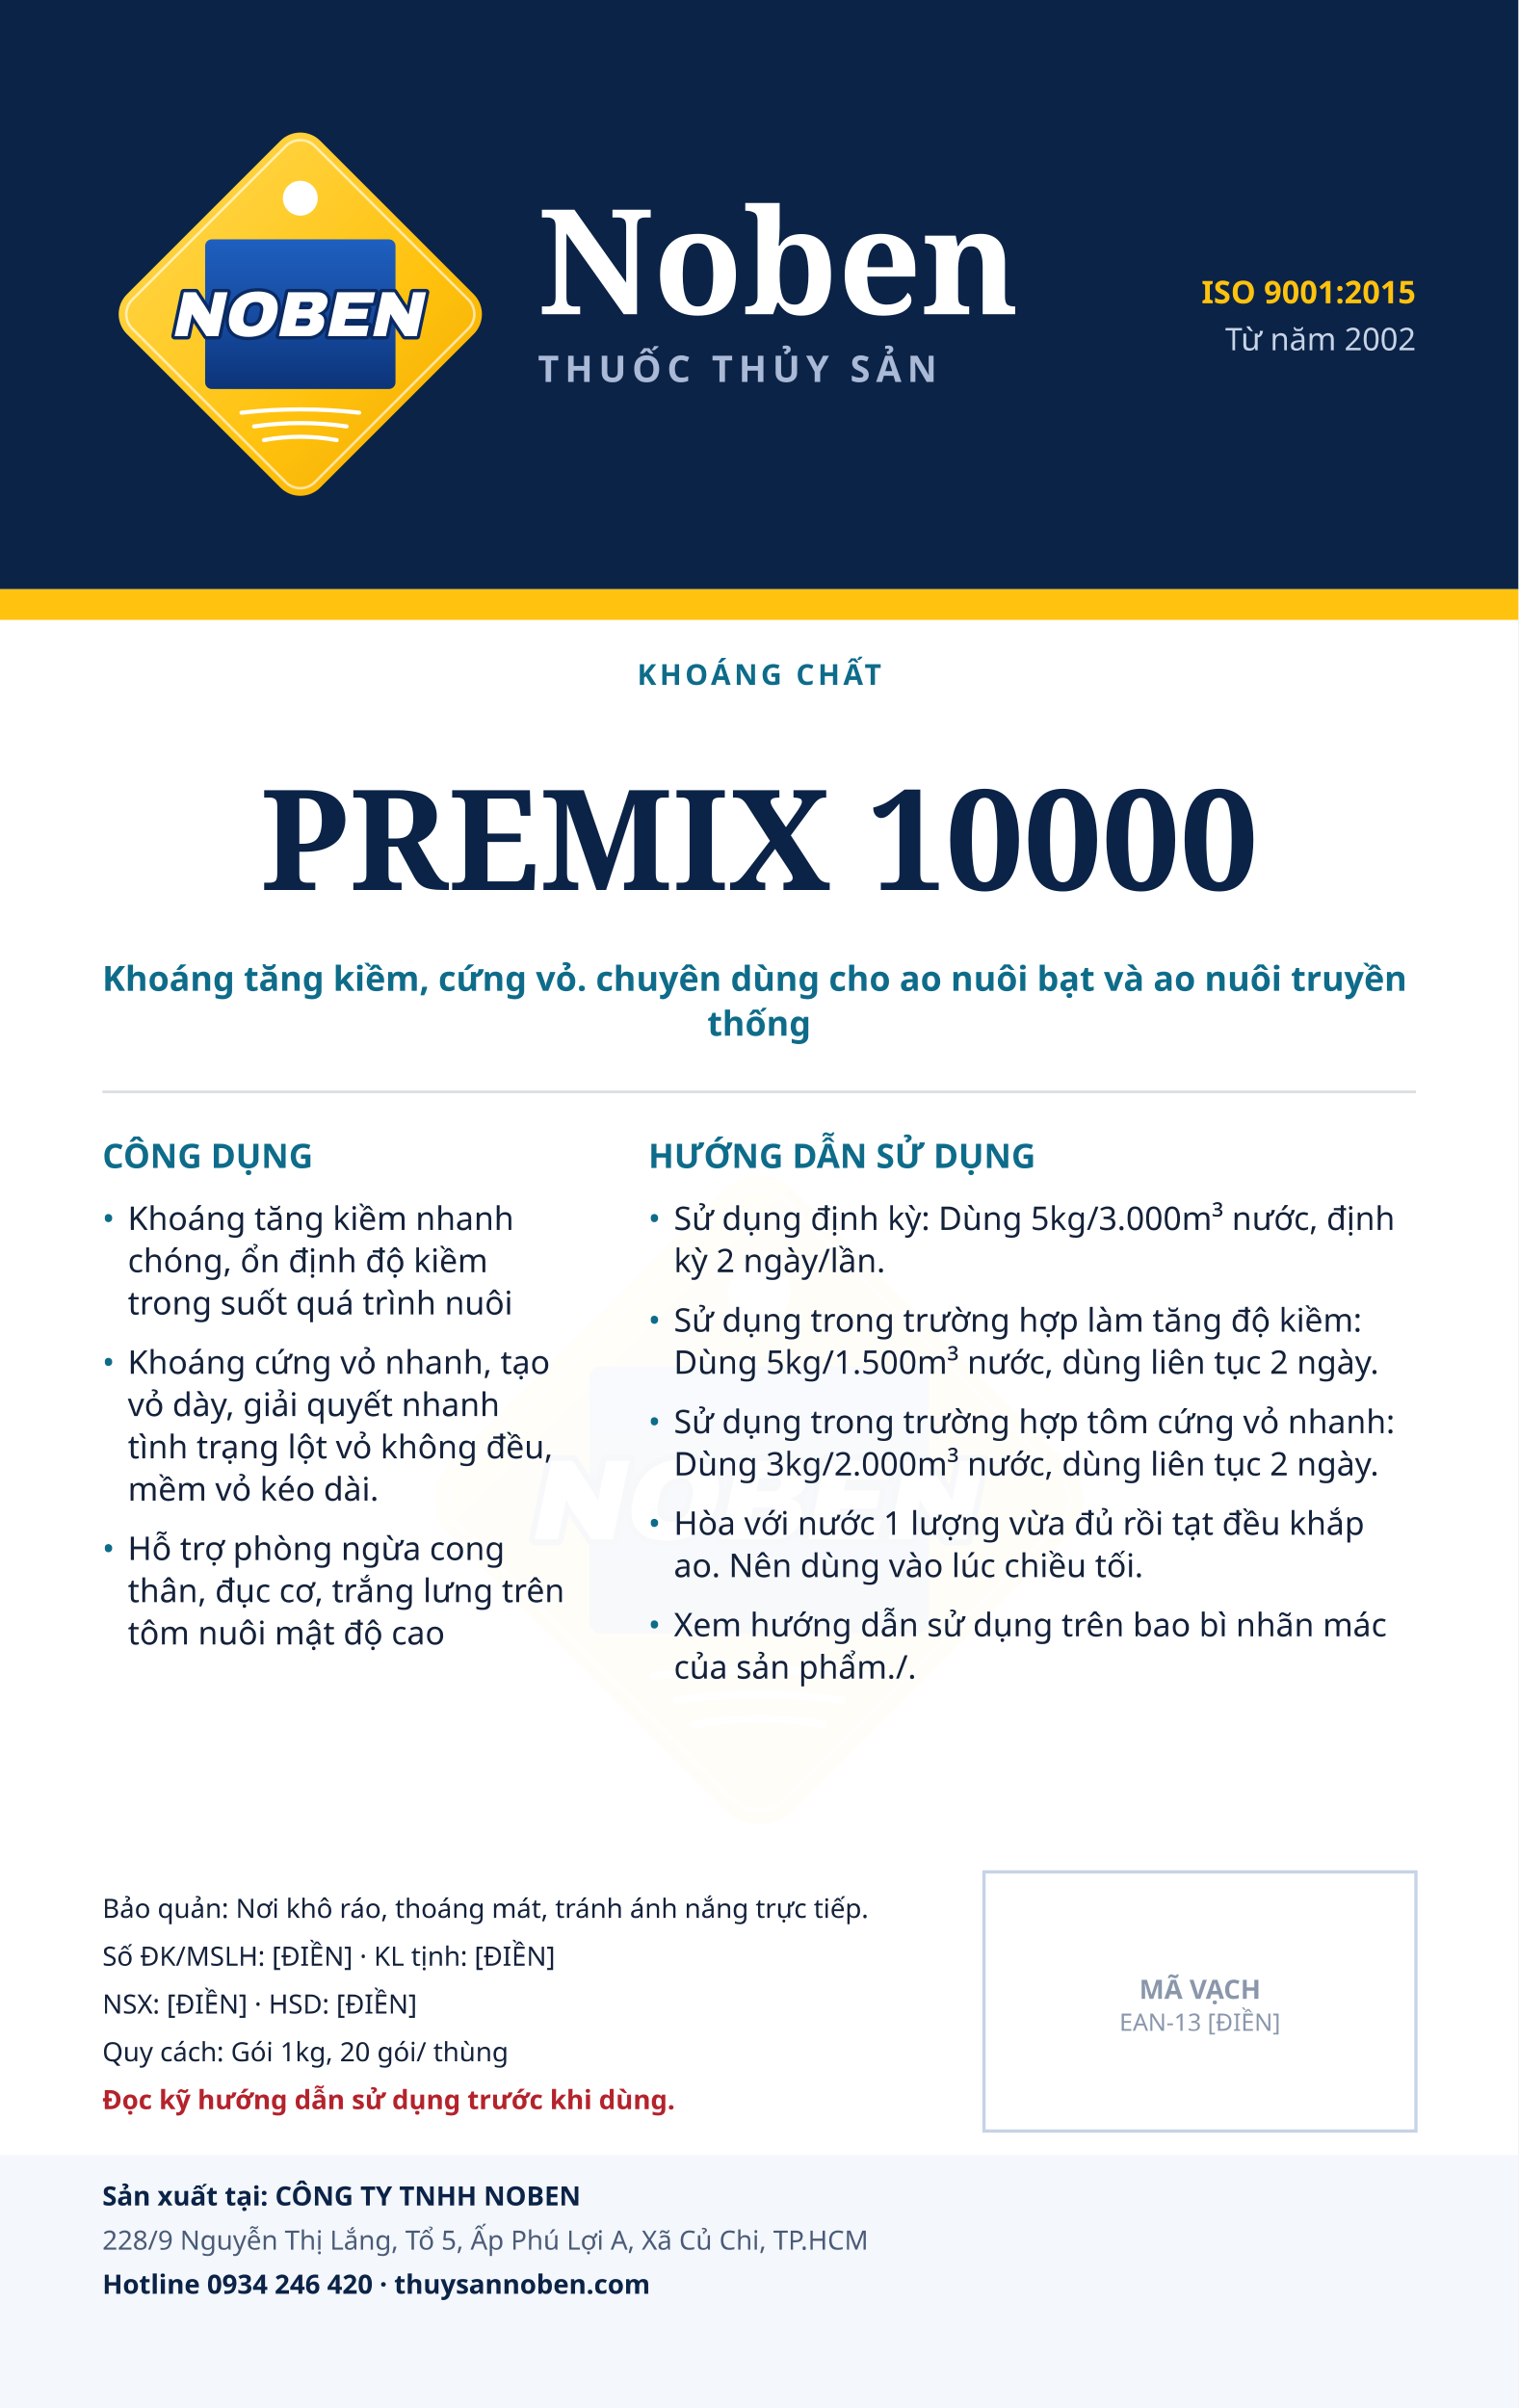
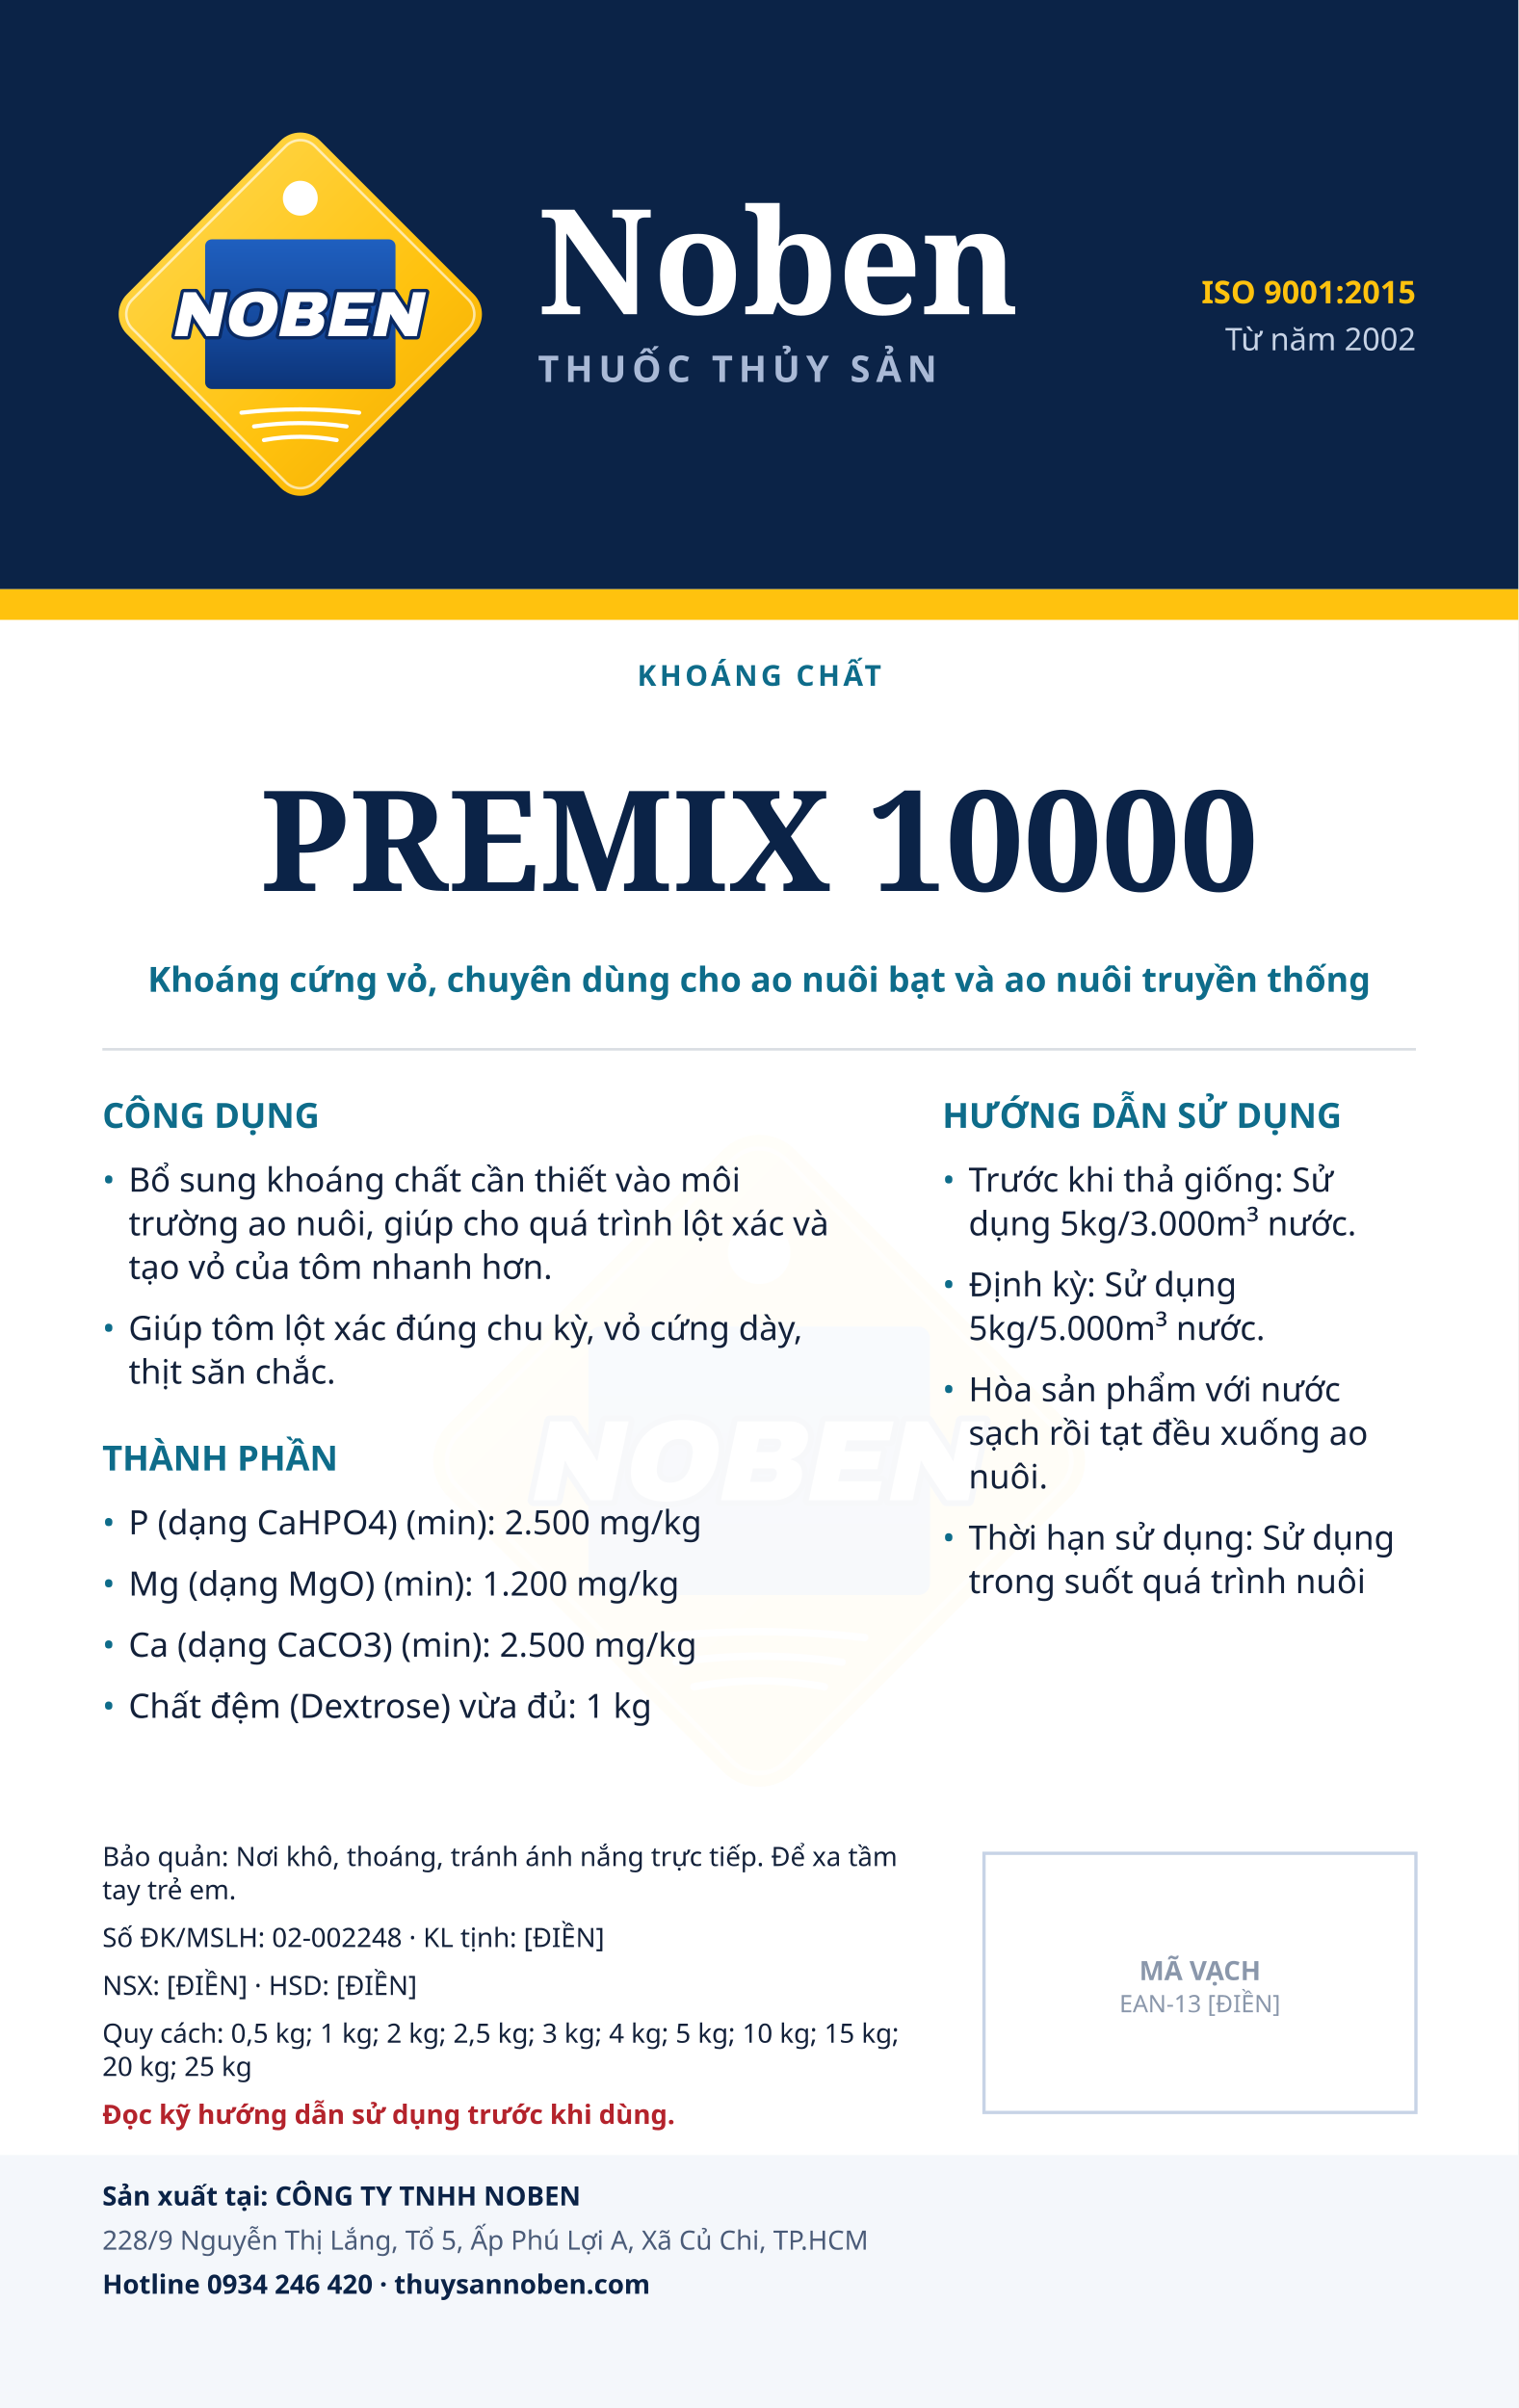
<svg xmlns="http://www.w3.org/2000/svg" xmlns:xlink="http://www.w3.org/1999/xlink" width="116mm" height="183.98mm" viewBox="-3 -3 116 183.98" data-trim="110 177.98" data-tran-le="3" data-an-toan="4.82">
  <defs>
    <clipPath id="nb-trang-giua">
      <rect x="0" y="44.36" width="110" height="117.29" />
    </clipPath>
  </defs>
  <g id="nen">
    <rect x="-3" y="-3" width="116" height="183.98" fill="#ffffff" />
    <rect x="-3" y="161.65" width="116" height="19.33" fill="#f4f7fb" />
    <g opacity="0.035" clip-path="url(#nb-trang-giua)">
-       <use href="#nb-mark-art" xlink:href="#nb-mark-art" transform="translate(28.01 84.62) scale(0.10542)" />
+       <use href="#nb-mark-art" xlink:href="#nb-mark-art" transform="translate(27.86 81.47) scale(0.10602)" />
    </g>
  </g>
  <g id="dai-thuong-hieu" data-khung="38.09 0 67.09 42.02">
    <rect x="-3" y="-3" width="116" height="45.02" fill="#0b2347" />
    <rect x="-3" y="42.02" width="116" height="2.34" fill="#ffc20e" />
    <text font-family="'Playfair Display ExtraBold', 'Playfair Display', serif" font-weight="800" font-size="11.18" fill="#ffffff" x="38.09" y="21.01">Noben</text>
    <text font-family="'Be Vietnam Pro SemiBold', 'Be Vietnam Pro', sans-serif" font-weight="600" font-size="2.79" fill="#a9b9d6" letter-spacing="0.45" x="38.09" y="26.18">THUỐC THỦY SẢN</text>
    <text font-family="'Be Vietnam Pro SemiBold', 'Be Vietnam Pro', sans-serif" font-weight="600" font-size="2.39" fill="#ffc20e" text-anchor="end" x="105.18" y="20.17">ISO 9001:2015</text>
    <text font-family="'Be Vietnam Pro', sans-serif" font-weight="400" font-size="2.39" fill="#c7d3e6" text-anchor="end" x="105.18" y="23.76">Từ năm 2002</text>
  </g>
  <g id="logo">
    <g transform="translate(4.82 5.88) scale(0.05908)">
      <g id="nb-mark-art">
        <defs>
          <linearGradient id="nb-g" x1="0" y1="0" x2="1" y2="1">
            <stop offset="0" stop-color="#ffdb57" />
            <stop offset=".618" stop-color="#ffc20e" />
            <stop offset="1" stop-color="#f2a900" />
          </linearGradient>
          <linearGradient id="nb-b" x1="0" y1="0" x2="0" y2="1">
            <stop offset="0" stop-color="#1f5fbf" />
            <stop offset=".618" stop-color="#14479a" />
            <stop offset="1" stop-color="#0c3478" />
          </linearGradient>
        </defs>
        <path d="M281.79 31.79 L480.21 230.21 A36.47 36.47 0 0 1 480.21 281.79 L281.79 480.21 A36.47 36.47 0 0 1 230.21 480.21 L31.79 281.79 A36.47 36.47 0 0 1 31.79 230.21 L230.21 31.79 A36.47 36.47 0 0 1 281.79 31.79 Z" fill="url(#nb-g)" />
        <path d="M274.83 38.76 L473.24 237.17 A26.62 26.62 0 0 1 473.24 274.83 L274.83 473.24 A26.62 26.62 0 0 1 237.17 473.24 L38.76 274.83 A26.62 26.62 0 0 1 38.76 237.17 L237.17 38.76 A26.62 26.62 0 0 1 274.83 38.76 Z" fill="none" stroke="#ffffff" stroke-opacity=".618" stroke-width="3.29" />
        <path d="M141.52 159.23 H370.48 A8.61 8.61 0 0 1 379.09 167.84 V344.16 A8.61 8.61 0 0 1 370.48 352.77 H141.52 A8.61 8.61 0 0 1 132.91 344.16 V167.84 A8.61 8.61 0 0 1 141.52 159.23 Z" fill="url(#nb-b)" />
        <circle cx="256" cy="106.02" r="22.54" fill="#ffffff" />
        <g transform="translate(93.46 284.39) scale(0.89704)">
          <g fill="none" stroke="#0a2a63" stroke-width="9.6" stroke-linejoin="round">
            <path transform="translate(-6.81 0)" d="M6.808 0.0 20.1 -63.296H37.396L52.312 -40.572Q52.947 -39.652 53.96 -37.904Q54.973 -36.156 56.022 -34.362Q57.071 -32.568 57.575 -31.464L58.074 -31.648Q58.523 -34.224 59.054 -36.754Q59.586 -39.284 59.856 -40.572L64.628 -63.296H83.12L69.828 0.0H52.624L35.765 -25.3Q34.587 -27.14 33.802 -28.658Q33.017 -30.176 32.295 -31.556L31.796 -31.372Q31.521 -29.624 31.154 -27.876Q30.787 -26.128 30.613 -25.3L25.3 0.0Z " />
            <path transform="translate(-7.2 0)" d="M113.676 1.104Q102.912 1.104 96.049 -2.576Q89.186 -6.256 86.674 -13.57Q84.162 -20.884 86.422 -31.648Q88.702 -42.504 94.276 -49.772Q99.85 -57.04 108.259 -60.72Q116.668 -64.4 127.432 -64.4Q138.288 -64.4 145.151 -60.72Q152.014 -57.04 154.536 -49.772Q157.058 -42.504 154.778 -31.648Q152.518 -20.884 146.934 -13.57Q141.35 -6.256 132.941 -2.576Q124.532 1.104 113.676 1.104ZM116.864 -14.076Q120.176 -14.076 122.928 -15.134Q125.68 -16.192 127.788 -18.124Q129.896 -20.056 131.294 -22.77Q132.692 -25.484 133.368 -28.704L134.604 -34.592Q135.281 -37.812 135.022 -40.526Q134.764 -43.24 133.468 -45.172Q132.172 -47.104 129.864 -48.162Q127.556 -49.22 124.244 -49.22Q120.932 -49.22 118.18 -48.162Q115.428 -47.104 113.366 -45.172Q111.304 -43.24 109.906 -40.526Q108.509 -37.812 107.832 -34.592L106.596 -28.704Q105.92 -25.484 106.178 -22.77Q106.436 -20.056 107.686 -18.124Q108.936 -16.192 111.244 -15.134Q113.552 -14.076 116.864 -14.076Z " />
            <path transform="translate(-7.59 0)" d="M158.08 0.0 171.372 -63.296H213.508Q218.292 -63.296 221.833 -61.318Q225.373 -59.34 227.031 -55.844Q228.689 -52.348 227.723 -47.748Q226.757 -43.148 224.667 -40.204Q222.577 -37.26 219.827 -35.558Q217.078 -33.856 214.052 -33.028L213.975 -32.66Q217.132 -31.924 219.469 -30.13Q221.807 -28.336 222.786 -25.116Q223.766 -21.896 222.704 -16.836Q221.641 -11.776 218.365 -8.004Q215.089 -4.232 210.504 -2.116Q205.92 0.0 200.768 0.0ZM181.503 -14.72H196.959Q199.075 -14.72 200.672 -16.192Q202.269 -17.664 202.888 -20.608Q203.177 -21.988 202.821 -23.138Q202.464 -24.288 201.542 -24.932Q200.619 -25.576 199.239 -25.576H183.783ZM186.526 -38.64H200.51Q201.982 -38.64 203.139 -39.33Q204.296 -40.02 205.165 -41.308Q206.033 -42.596 206.439 -44.528Q206.864 -46.552 205.783 -47.978Q204.703 -49.404 202.771 -49.404H188.787Z " />
            <path transform="translate(-7.8 0)" d="M228.932 0.0 242.224 -63.296H296.964L293.776 -48.116H259.368L257.533 -39.376H286.973L283.92 -24.84H254.48L252.452 -15.18H287.504L284.316 0.0Z " />
            <path transform="translate(-8 0)" d="M294.08 0.0 307.372 -63.296H324.668L339.584 -40.572Q340.219 -39.652 341.232 -37.904Q342.245 -36.156 343.294 -34.362Q344.343 -32.568 344.847 -31.464L345.346 -31.648Q345.795 -34.224 346.326 -36.754Q346.858 -39.284 347.128 -40.572L351.9 -63.296H370.392L357.1 0.0H339.896L323.037 -25.3Q321.859 -27.14 321.074 -28.658Q320.289 -30.176 319.567 -31.556L319.068 -31.372Q318.793 -29.624 318.426 -27.876Q318.059 -26.128 317.885 -25.3L312.572 0.0Z" />
          </g>
          <g fill="#ffffff">
            <path transform="translate(-6.81 0)" d="M6.808 0.0 20.1 -63.296H37.396L52.312 -40.572Q52.947 -39.652 53.96 -37.904Q54.973 -36.156 56.022 -34.362Q57.071 -32.568 57.575 -31.464L58.074 -31.648Q58.523 -34.224 59.054 -36.754Q59.586 -39.284 59.856 -40.572L64.628 -63.296H83.12L69.828 0.0H52.624L35.765 -25.3Q34.587 -27.14 33.802 -28.658Q33.017 -30.176 32.295 -31.556L31.796 -31.372Q31.521 -29.624 31.154 -27.876Q30.787 -26.128 30.613 -25.3L25.3 0.0Z " />
            <path transform="translate(-7.2 0)" d="M113.676 1.104Q102.912 1.104 96.049 -2.576Q89.186 -6.256 86.674 -13.57Q84.162 -20.884 86.422 -31.648Q88.702 -42.504 94.276 -49.772Q99.85 -57.04 108.259 -60.72Q116.668 -64.4 127.432 -64.4Q138.288 -64.4 145.151 -60.72Q152.014 -57.04 154.536 -49.772Q157.058 -42.504 154.778 -31.648Q152.518 -20.884 146.934 -13.57Q141.35 -6.256 132.941 -2.576Q124.532 1.104 113.676 1.104ZM116.864 -14.076Q120.176 -14.076 122.928 -15.134Q125.68 -16.192 127.788 -18.124Q129.896 -20.056 131.294 -22.77Q132.692 -25.484 133.368 -28.704L134.604 -34.592Q135.281 -37.812 135.022 -40.526Q134.764 -43.24 133.468 -45.172Q132.172 -47.104 129.864 -48.162Q127.556 -49.22 124.244 -49.22Q120.932 -49.22 118.18 -48.162Q115.428 -47.104 113.366 -45.172Q111.304 -43.24 109.906 -40.526Q108.509 -37.812 107.832 -34.592L106.596 -28.704Q105.92 -25.484 106.178 -22.77Q106.436 -20.056 107.686 -18.124Q108.936 -16.192 111.244 -15.134Q113.552 -14.076 116.864 -14.076Z " />
            <path transform="translate(-7.59 0)" d="M158.08 0.0 171.372 -63.296H213.508Q218.292 -63.296 221.833 -61.318Q225.373 -59.34 227.031 -55.844Q228.689 -52.348 227.723 -47.748Q226.757 -43.148 224.667 -40.204Q222.577 -37.26 219.827 -35.558Q217.078 -33.856 214.052 -33.028L213.975 -32.66Q217.132 -31.924 219.469 -30.13Q221.807 -28.336 222.786 -25.116Q223.766 -21.896 222.704 -16.836Q221.641 -11.776 218.365 -8.004Q215.089 -4.232 210.504 -2.116Q205.92 0.0 200.768 0.0ZM181.503 -14.72H196.959Q199.075 -14.72 200.672 -16.192Q202.269 -17.664 202.888 -20.608Q203.177 -21.988 202.821 -23.138Q202.464 -24.288 201.542 -24.932Q200.619 -25.576 199.239 -25.576H183.783ZM186.526 -38.64H200.51Q201.982 -38.64 203.139 -39.33Q204.296 -40.02 205.165 -41.308Q206.033 -42.596 206.439 -44.528Q206.864 -46.552 205.783 -47.978Q204.703 -49.404 202.771 -49.404H188.787Z " />
            <path transform="translate(-7.8 0)" d="M228.932 0.0 242.224 -63.296H296.964L293.776 -48.116H259.368L257.533 -39.376H286.973L283.92 -24.84H254.48L252.452 -15.18H287.504L284.316 0.0Z " />
            <path transform="translate(-8 0)" d="M294.08 0.0 307.372 -63.296H324.668L339.584 -40.572Q340.219 -39.652 341.232 -37.904Q342.245 -36.156 343.294 -34.362Q344.343 -32.568 344.847 -31.464L345.346 -31.648Q345.795 -34.224 346.326 -36.754Q346.858 -39.284 347.128 -40.572L351.9 -63.296H370.392L357.1 0.0H339.896L323.037 -25.3Q321.859 -27.14 321.074 -28.658Q320.289 -30.176 319.567 -31.556L319.068 -31.372Q318.793 -29.624 318.426 -27.876Q318.059 -26.128 317.885 -25.3L312.572 0.0Z" />
          </g>
        </g>
        <path d="M179.92 383.41 Q256 374.8 332.08 383.41 M196.19 401.13 Q256 392.52 315.81 401.13 M208.98 418.85 Q256 410.24 303.02 418.85" fill="none" stroke="#ffffff" stroke-width="5.32" stroke-linecap="round" />
      </g>
    </g>
  </g>
-   <g id="ten-san-pham" data-khung="4.82 44.36 100.36 38.84">
+   <g id="ten-san-pham" data-khung="4.82 44.36 100.36 35.68">
    <text font-family="'Be Vietnam Pro SemiBold', 'Be Vietnam Pro', sans-serif" font-weight="600" font-size="2.2" fill="#0e6c8a" text-anchor="middle" letter-spacing="0.26">
-       <tspan x="55" y="49.33">KHOÁNG CHẤT</tspan>
+       <tspan x="55" y="49.4">KHOÁNG CHẤT</tspan>
    </text>
    <text font-family="'Playfair Display ExtraBold', 'Playfair Display', serif" font-weight="800" font-size="10.68" fill="#0b2347" text-anchor="middle">
-       <tspan x="55" y="65">PREMIX 10000</tspan>
+       <tspan x="55" y="65.07">PREMIX 10000</tspan>
    </text>
    <text font-family="'Be Vietnam Pro SemiBold', 'Be Vietnam Pro', sans-serif" font-weight="600" font-size="2.64" fill="#0e6c8a" text-anchor="middle">
-       <tspan x="55" y="72.7">Khoáng tăng kiềm, cứng vỏ. chuyên dùng cho ao nuôi bạt và ao nuôi truyền</tspan>
-       <tspan x="55" y="76.13">thống</tspan>
+       <tspan x="55" y="72.77">Khoáng cứng vỏ, chuyên dùng cho ao nuôi bạt và ao nuôi truyền thống</tspan>
    </text>
  </g>
-   <g id="cong-dung" data-khung="4.82 83.2 36.25 40.11">
-     <line x1="4.82" y1="80.42" x2="105.18" y2="80.42" stroke="#0b2347" stroke-opacity="0.15" stroke-width="0.2" />
-     <text font-family="'Be Vietnam Pro SemiBold', 'Be Vietnam Pro', sans-serif" font-weight="600" font-size="2.58" fill="#0e6c8a">
-       <tspan x="4.82" y="86.24">CÔNG DỤNG</tspan>
+   <g id="cong-dung" data-khung="4.82 80.04 58.55 23.36">
+     <line x1="4.82" y1="77.17" x2="105.18" y2="77.17" stroke="#0b2347" stroke-opacity="0.15" stroke-width="0.2" />
+     <text font-family="'Be Vietnam Pro SemiBold', 'Be Vietnam Pro', sans-serif" font-weight="600" font-size="2.66" fill="#0e6c8a">
+       <tspan x="4.82" y="83.17">CÔNG DỤNG</tspan>
    </text>
-     <text font-family="'Be Vietnam Pro', sans-serif" font-weight="400" font-size="2.48" fill="#0e6c8a" x="4.82" y="90.97">•</text>
-     <text font-family="'Be Vietnam Pro', sans-serif" font-weight="400" font-size="2.48" fill="#13213a">
-       <tspan x="6.76" y="90.97">Khoáng tăng kiềm nhanh</tspan>
-       <tspan x="6.76" y="94.2">chóng, ổn định độ kiềm</tspan>
-       <tspan x="6.76" y="97.43">trong suốt quá trình nuôi</tspan>
+     <text font-family="'Be Vietnam Pro', sans-serif" font-weight="400" font-size="2.56" fill="#0e6c8a" x="4.82" y="88.05">•</text>
+     <text font-family="'Be Vietnam Pro', sans-serif" font-weight="400" font-size="2.56" fill="#13213a">
+       <tspan x="6.82" y="88.05">Bổ sung khoáng chất cần thiết vào môi</tspan>
+       <tspan x="6.82" y="91.38">trường ao nuôi, giúp cho quá trình lột xác và</tspan>
+       <tspan x="6.82" y="94.71">tạo vỏ của tôm nhanh hơn.</tspan>
    </text>
-     <text font-family="'Be Vietnam Pro', sans-serif" font-weight="400" font-size="2.48" fill="#0e6c8a" x="4.82" y="101.96">•</text>
-     <text font-family="'Be Vietnam Pro', sans-serif" font-weight="400" font-size="2.48" fill="#13213a">
-       <tspan x="6.76" y="101.96">Khoáng cứng vỏ nhanh, tạo</tspan>
-       <tspan x="6.76" y="105.19">vỏ dày, giải quyết nhanh</tspan>
-       <tspan x="6.76" y="108.42">tình trạng lột vỏ không đều,</tspan>
-       <tspan x="6.76" y="111.65">mềm vỏ kéo dài.</tspan>
-     </text>
-     <text font-family="'Be Vietnam Pro', sans-serif" font-weight="400" font-size="2.48" fill="#0e6c8a" x="4.82" y="116.19">•</text>
-     <text font-family="'Be Vietnam Pro', sans-serif" font-weight="400" font-size="2.48" fill="#13213a">
-       <tspan x="6.76" y="116.19">Hỗ trợ phòng ngừa cong</tspan>
-       <tspan x="6.76" y="119.41">thân, đục cơ, trắng lưng trên</tspan>
-       <tspan x="6.76" y="122.64">tôm nuôi mật độ cao</tspan>
+     <text font-family="'Be Vietnam Pro', sans-serif" font-weight="400" font-size="2.56" fill="#0e6c8a" x="4.82" y="99.38">•</text>
+     <text font-family="'Be Vietnam Pro', sans-serif" font-weight="400" font-size="2.56" fill="#13213a">
+       <tspan x="6.82" y="99.38">Giúp tôm lột xác đúng chu kỳ, vỏ cứng dày,</tspan>
+       <tspan x="6.82" y="102.71">thịt săn chắc.</tspan>
    </text>
  </g>
-   <g id="huong-dan" data-khung="46.53 83.2 58.65 42.72">
-     <text font-family="'Be Vietnam Pro SemiBold', 'Be Vietnam Pro', sans-serif" font-weight="600" font-size="2.58" fill="#0e6c8a">
-       <tspan x="46.53" y="86.24">HƯỚNG DẪN SỬ DỤNG</tspan>
+   <g id="huong-dan" data-khung="69 80.04 36.18 39.37">
+     <text font-family="'Be Vietnam Pro SemiBold', 'Be Vietnam Pro', sans-serif" font-weight="600" font-size="2.66" fill="#0e6c8a">
+       <tspan x="69" y="83.17">HƯỚNG DẪN SỬ DỤNG</tspan>
    </text>
-     <text font-family="'Be Vietnam Pro', sans-serif" font-weight="400" font-size="2.48" fill="#0e6c8a" x="46.53" y="90.97">•</text>
-     <text font-family="'Be Vietnam Pro', sans-serif" font-weight="400" font-size="2.48" fill="#13213a">
-       <tspan x="48.48" y="90.97">Sử dụng định kỳ: Dùng 5kg/3.000m³ nước, định</tspan>
-       <tspan x="48.48" y="94.2">kỳ 2 ngày/lần.</tspan>
+     <text font-family="'Be Vietnam Pro', sans-serif" font-weight="400" font-size="2.56" fill="#0e6c8a" x="69" y="88.05">•</text>
+     <text font-family="'Be Vietnam Pro', sans-serif" font-weight="400" font-size="2.56" fill="#13213a">
+       <tspan x="71" y="88.05">Trước khi thả giống: Sử</tspan>
+       <tspan x="71" y="91.38">dụng 5kg/3.000m³ nước.</tspan>
    </text>
-     <text font-family="'Be Vietnam Pro', sans-serif" font-weight="400" font-size="2.48" fill="#0e6c8a" x="46.53" y="98.74">•</text>
-     <text font-family="'Be Vietnam Pro', sans-serif" font-weight="400" font-size="2.48" fill="#13213a">
-       <tspan x="48.48" y="98.74">Sử dụng trong trường hợp làm tăng độ kiềm:</tspan>
-       <tspan x="48.48" y="101.96">Dùng 5kg/1.500m³ nước, dùng liên tục 2 ngày.</tspan>
+     <text font-family="'Be Vietnam Pro', sans-serif" font-weight="400" font-size="2.56" fill="#0e6c8a" x="69" y="96.05">•</text>
+     <text font-family="'Be Vietnam Pro', sans-serif" font-weight="400" font-size="2.56" fill="#13213a">
+       <tspan x="71" y="96.05">Định kỳ: Sử dụng</tspan>
+       <tspan x="71" y="99.38">5kg/5.000m³ nước.</tspan>
    </text>
-     <text font-family="'Be Vietnam Pro', sans-serif" font-weight="400" font-size="2.48" fill="#0e6c8a" x="46.53" y="106.5">•</text>
-     <text font-family="'Be Vietnam Pro', sans-serif" font-weight="400" font-size="2.48" fill="#13213a">
-       <tspan x="48.48" y="106.5">Sử dụng trong trường hợp tôm cứng vỏ nhanh:</tspan>
-       <tspan x="48.48" y="109.73">Dùng 3kg/2.000m³ nước, dùng liên tục 2 ngày.</tspan>
+     <text font-family="'Be Vietnam Pro', sans-serif" font-weight="400" font-size="2.56" fill="#0e6c8a" x="69" y="104.06">•</text>
+     <text font-family="'Be Vietnam Pro', sans-serif" font-weight="400" font-size="2.56" fill="#13213a">
+       <tspan x="71" y="104.06">Hòa sản phẩm với nước</tspan>
+       <tspan x="71" y="107.39">sạch rồi tạt đều xuống ao</tspan>
+       <tspan x="71" y="110.72">nuôi.</tspan>
    </text>
-     <text font-family="'Be Vietnam Pro', sans-serif" font-weight="400" font-size="2.48" fill="#0e6c8a" x="46.53" y="114.26">•</text>
-     <text font-family="'Be Vietnam Pro', sans-serif" font-weight="400" font-size="2.48" fill="#13213a">
-       <tspan x="48.48" y="114.26">Hòa với nước 1 lượng vừa đủ rồi tạt đều khắp</tspan>
-       <tspan x="48.48" y="117.49">ao. Nên dùng vào lúc chiều tối.</tspan>
-     </text>
-     <text font-family="'Be Vietnam Pro', sans-serif" font-weight="400" font-size="2.48" fill="#0e6c8a" x="46.53" y="122.02">•</text>
-     <text font-family="'Be Vietnam Pro', sans-serif" font-weight="400" font-size="2.48" fill="#13213a">
-       <tspan x="48.48" y="122.02">Xem hướng dẫn sử dụng trên bao bì nhãn mác</tspan>
-       <tspan x="48.48" y="125.25">của sản phẩm./.</tspan>
+     <text font-family="'Be Vietnam Pro', sans-serif" font-weight="400" font-size="2.56" fill="#0e6c8a" x="69" y="115.39">•</text>
+     <text font-family="'Be Vietnam Pro', sans-serif" font-weight="400" font-size="2.56" fill="#13213a">
+       <tspan x="71" y="115.39">Thời hạn sử dụng: Sử dụng</tspan>
+       <tspan x="71" y="118.72">trong suốt quá trình nuôi</tspan>
    </text>
  </g>
-   <g id="thanh-phan">
- </g>
-   <g id="phap-ly" data-khung="4.82 140.02 100.36 33.14">
+   <g id="thanh-phan" data-khung="4.82 106.22 58.55 22.72">
+     <text font-family="'Be Vietnam Pro SemiBold', 'Be Vietnam Pro', sans-serif" font-weight="600" font-size="2.66" fill="#0e6c8a">
+       <tspan x="4.82" y="109.35">THÀNH PHẦN</tspan>
+     </text>
+     <text font-family="'Be Vietnam Pro', sans-serif" font-weight="400" font-size="2.56" fill="#0e6c8a" x="4.82" y="114.23">•</text>
+     <text font-family="'Be Vietnam Pro', sans-serif" font-weight="400" font-size="2.56" fill="#13213a">
+       <tspan x="6.82" y="114.23">P (dạng CaHPO4) (min): 2.500 mg/kg</tspan>
+     </text>
+     <text font-family="'Be Vietnam Pro', sans-serif" font-weight="400" font-size="2.56" fill="#0e6c8a" x="4.82" y="118.91">•</text>
+     <text font-family="'Be Vietnam Pro', sans-serif" font-weight="400" font-size="2.56" fill="#13213a">
+       <tspan x="6.82" y="118.91">Mg (dạng MgO) (min): 1.200 mg/kg</tspan>
+     </text>
+     <text font-family="'Be Vietnam Pro', sans-serif" font-weight="400" font-size="2.56" fill="#0e6c8a" x="4.82" y="123.58">•</text>
+     <text font-family="'Be Vietnam Pro', sans-serif" font-weight="400" font-size="2.56" fill="#13213a">
+       <tspan x="6.82" y="123.58">Ca (dạng CaCO3) (min): 2.500 mg/kg</tspan>
+     </text>
+     <text font-family="'Be Vietnam Pro', sans-serif" font-weight="400" font-size="2.56" fill="#0e6c8a" x="4.82" y="128.25">•</text>
+     <text font-family="'Be Vietnam Pro', sans-serif" font-weight="400" font-size="2.56" fill="#13213a">
+       <tspan x="6.82" y="128.25">Chất đệm (Dextrose) vừa đủ: 1 kg</tspan>
+     </text>
+   </g>
+   <g id="phap-ly" data-khung="4.82 137.18 100.36 35.98">
    <text font-family="'Be Vietnam Pro', sans-serif" font-weight="400" font-size="2.03" fill="#13213a">
-       <tspan x="4.82" y="143.53">Bảo quản: Nơi khô ráo, thoáng mát, tránh ánh nắng trực tiếp.</tspan>
+       <tspan x="4.82" y="139.57">Bảo quản: Nơi khô, thoáng, tránh ánh nắng trực tiếp. Để xa tầm</tspan>
+       <tspan x="4.82" y="142.11">tay trẻ em.</tspan>
    </text>
    <text font-family="'Be Vietnam Pro', sans-serif" font-weight="400" font-size="2.03" fill="#13213a">
-       <tspan x="4.82" y="147.19">Số ĐK/MSLH: [ĐIỀN] · KL tịnh: [ĐIỀN]</tspan>
+       <tspan x="4.82" y="145.76">Số ĐK/MSLH: 02-002248 · KL tịnh: [ĐIỀN]</tspan>
    </text>
    <text font-family="'Be Vietnam Pro', sans-serif" font-weight="400" font-size="2.03" fill="#13213a">
-       <tspan x="4.82" y="150.84">NSX: [ĐIỀN] · HSD: [ĐIỀN]</tspan>
+       <tspan x="4.82" y="149.42">NSX: [ĐIỀN] · HSD: [ĐIỀN]</tspan>
    </text>
    <text font-family="'Be Vietnam Pro', sans-serif" font-weight="400" font-size="2.03" fill="#13213a">
-       <tspan x="4.82" y="154.49">Quy cách: Gói 1kg, 20 gói/ thùng</tspan>
+       <tspan x="4.82" y="153.07">Quy cách: 0,5 kg; 1 kg; 2 kg; 2,5 kg; 3 kg; 4 kg; 5 kg; 10 kg; 15 kg;</tspan>
+       <tspan x="4.82" y="155.61">20 kg; 25 kg</tspan>
    </text>
    <text font-family="'Be Vietnam Pro SemiBold', 'Be Vietnam Pro', sans-serif" font-weight="600" font-size="2.03" fill="#b4232c">
-       <tspan x="4.82" y="158.15">Đọc kỹ hướng dẫn sử dụng trước khi dùng.</tspan>
+       <tspan x="4.82" y="159.27">Đọc kỹ hướng dẫn sử dụng trước khi dùng.</tspan>
    </text>
    <text font-family="'Be Vietnam Pro SemiBold', 'Be Vietnam Pro', sans-serif" font-weight="600" font-size="2.03" fill="#0b2347">
      <tspan x="4.82" y="165.51">Sản xuất tại: CÔNG TY TNHH NOBEN</tspan>
    </text>
    <text font-family="'Be Vietnam Pro', sans-serif" font-weight="400" font-size="2.03" fill="#4a5b78">
      <tspan x="4.82" y="168.88">228/9 Nguyễn Thị Lắng, Tổ 5, Ấp Phú Lợi A, Xã Củ Chi, TP.HCM</tspan>
    </text>
    <text font-family="'Be Vietnam Pro SemiBold', 'Be Vietnam Pro', sans-serif" font-weight="600" font-size="2.03" fill="#0b2347">
      <tspan x="4.82" y="172.25">Hotline 0934 246 420 · thuysannoben.com</tspan>
    </text>
  </g>
-   <g id="ma-vach" data-khung="72.18 140.02 33 19.8">
-     <rect x="72.18" y="140.02" width="33" height="19.8" fill="#ffffff" stroke="#c7d3e6" stroke-width="0.25" />
-     <text font-family="'Be Vietnam Pro SemiBold', 'Be Vietnam Pro', sans-serif" font-weight="600" font-size="2.03" fill="#8a97ab" text-anchor="middle" x="88.68" y="149.72">MÃ VẠCH</text>
-     <text font-family="'Be Vietnam Pro', sans-serif" font-weight="400" font-size="1.83" fill="#8a97ab" text-anchor="middle" x="88.68" y="152.16">EAN-13 [ĐIỀN]</text>
+   <g id="ma-vach" data-khung="72.18 138.6 33 19.8">
+     <rect x="72.18" y="138.6" width="33" height="19.8" fill="#ffffff" stroke="#c7d3e6" stroke-width="0.25" />
+     <text font-family="'Be Vietnam Pro SemiBold', 'Be Vietnam Pro', sans-serif" font-weight="600" font-size="2.03" fill="#8a97ab" text-anchor="middle" x="88.68" y="148.29">MÃ VẠCH</text>
+     <text font-family="'Be Vietnam Pro', sans-serif" font-weight="400" font-size="1.83" fill="#8a97ab" text-anchor="middle" x="88.68" y="150.74">EAN-13 [ĐIỀN]</text>
  </g>
  <g id="vung-an-toan" display="none">
    <rect x="-3" y="-3" width="116" height="183.98" fill="none" stroke="#e6007e" stroke-width="0.2" />
    <rect x="0" y="0" width="110" height="177.98" fill="none" stroke="#00a0e9" stroke-width="0.25" />
    <rect x="4.82" y="4.82" width="100.36" height="168.34" fill="none" stroke="#2fb34a" stroke-width="0.2" stroke-dasharray="1 1" />
    <line x1="0" y1="110" x2="110" y2="110" stroke="#ffc20e" stroke-width="0.2" stroke-dasharray="2 1" />
  </g>
</svg>
